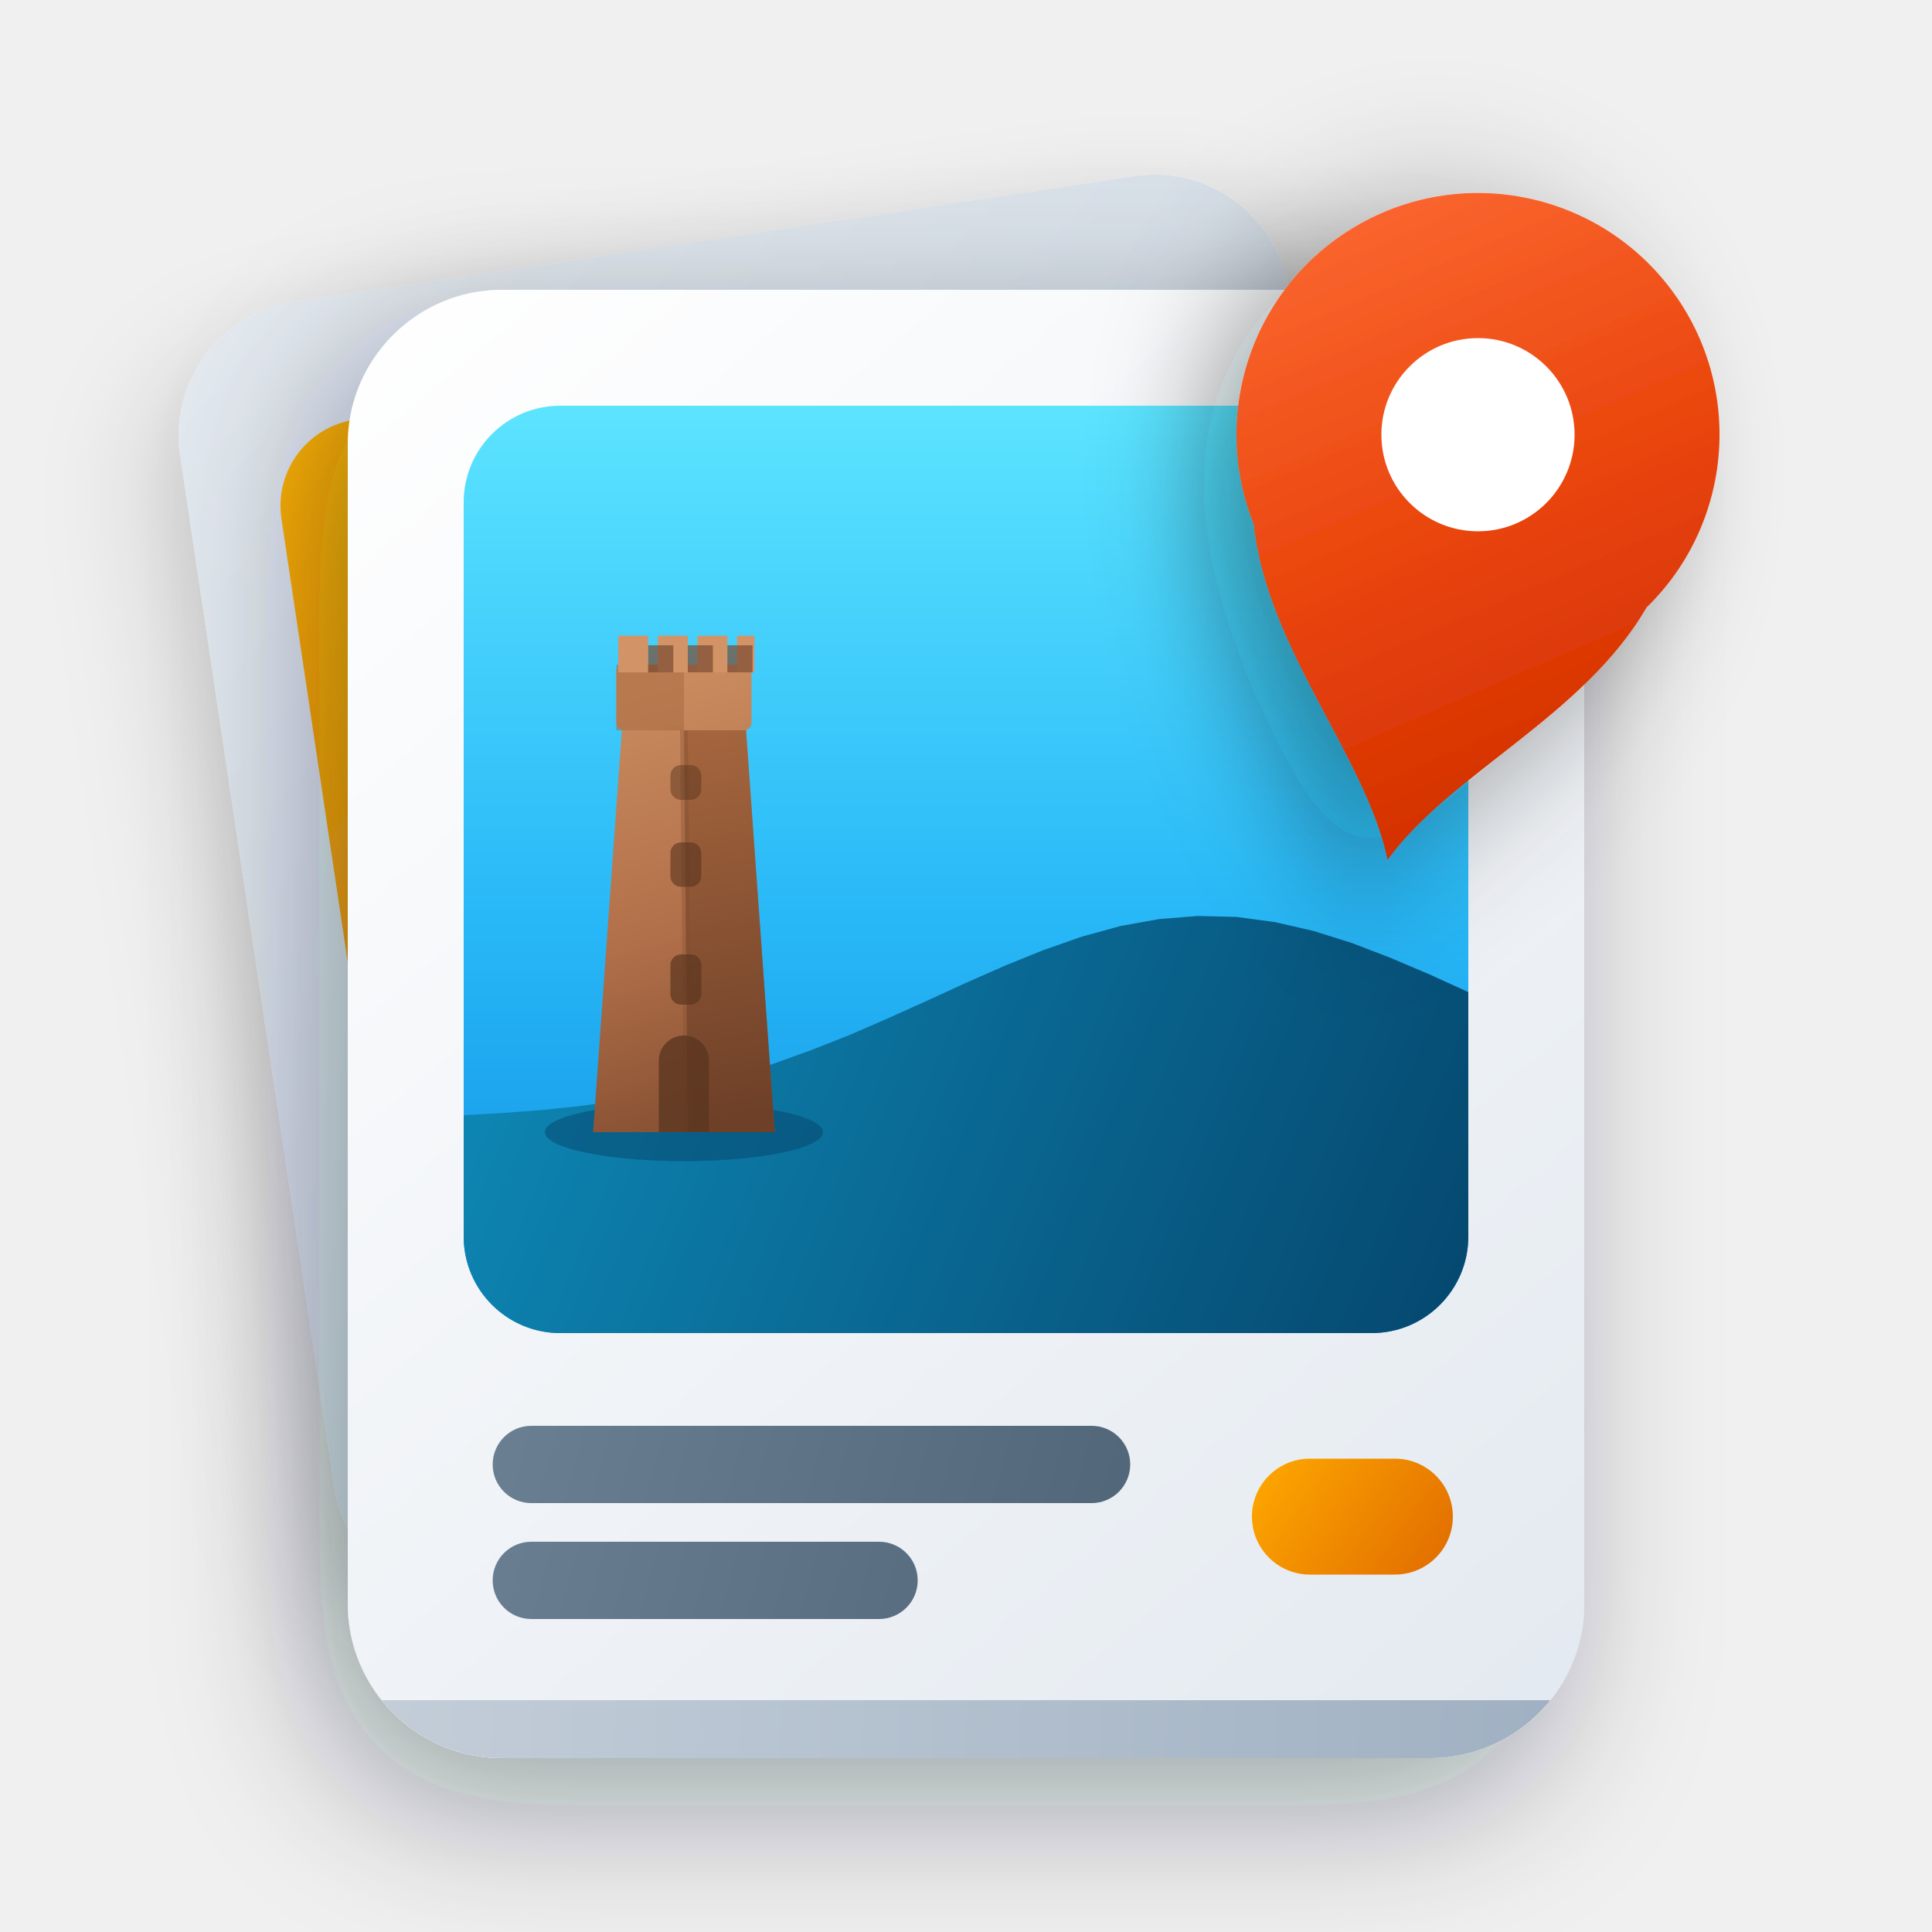
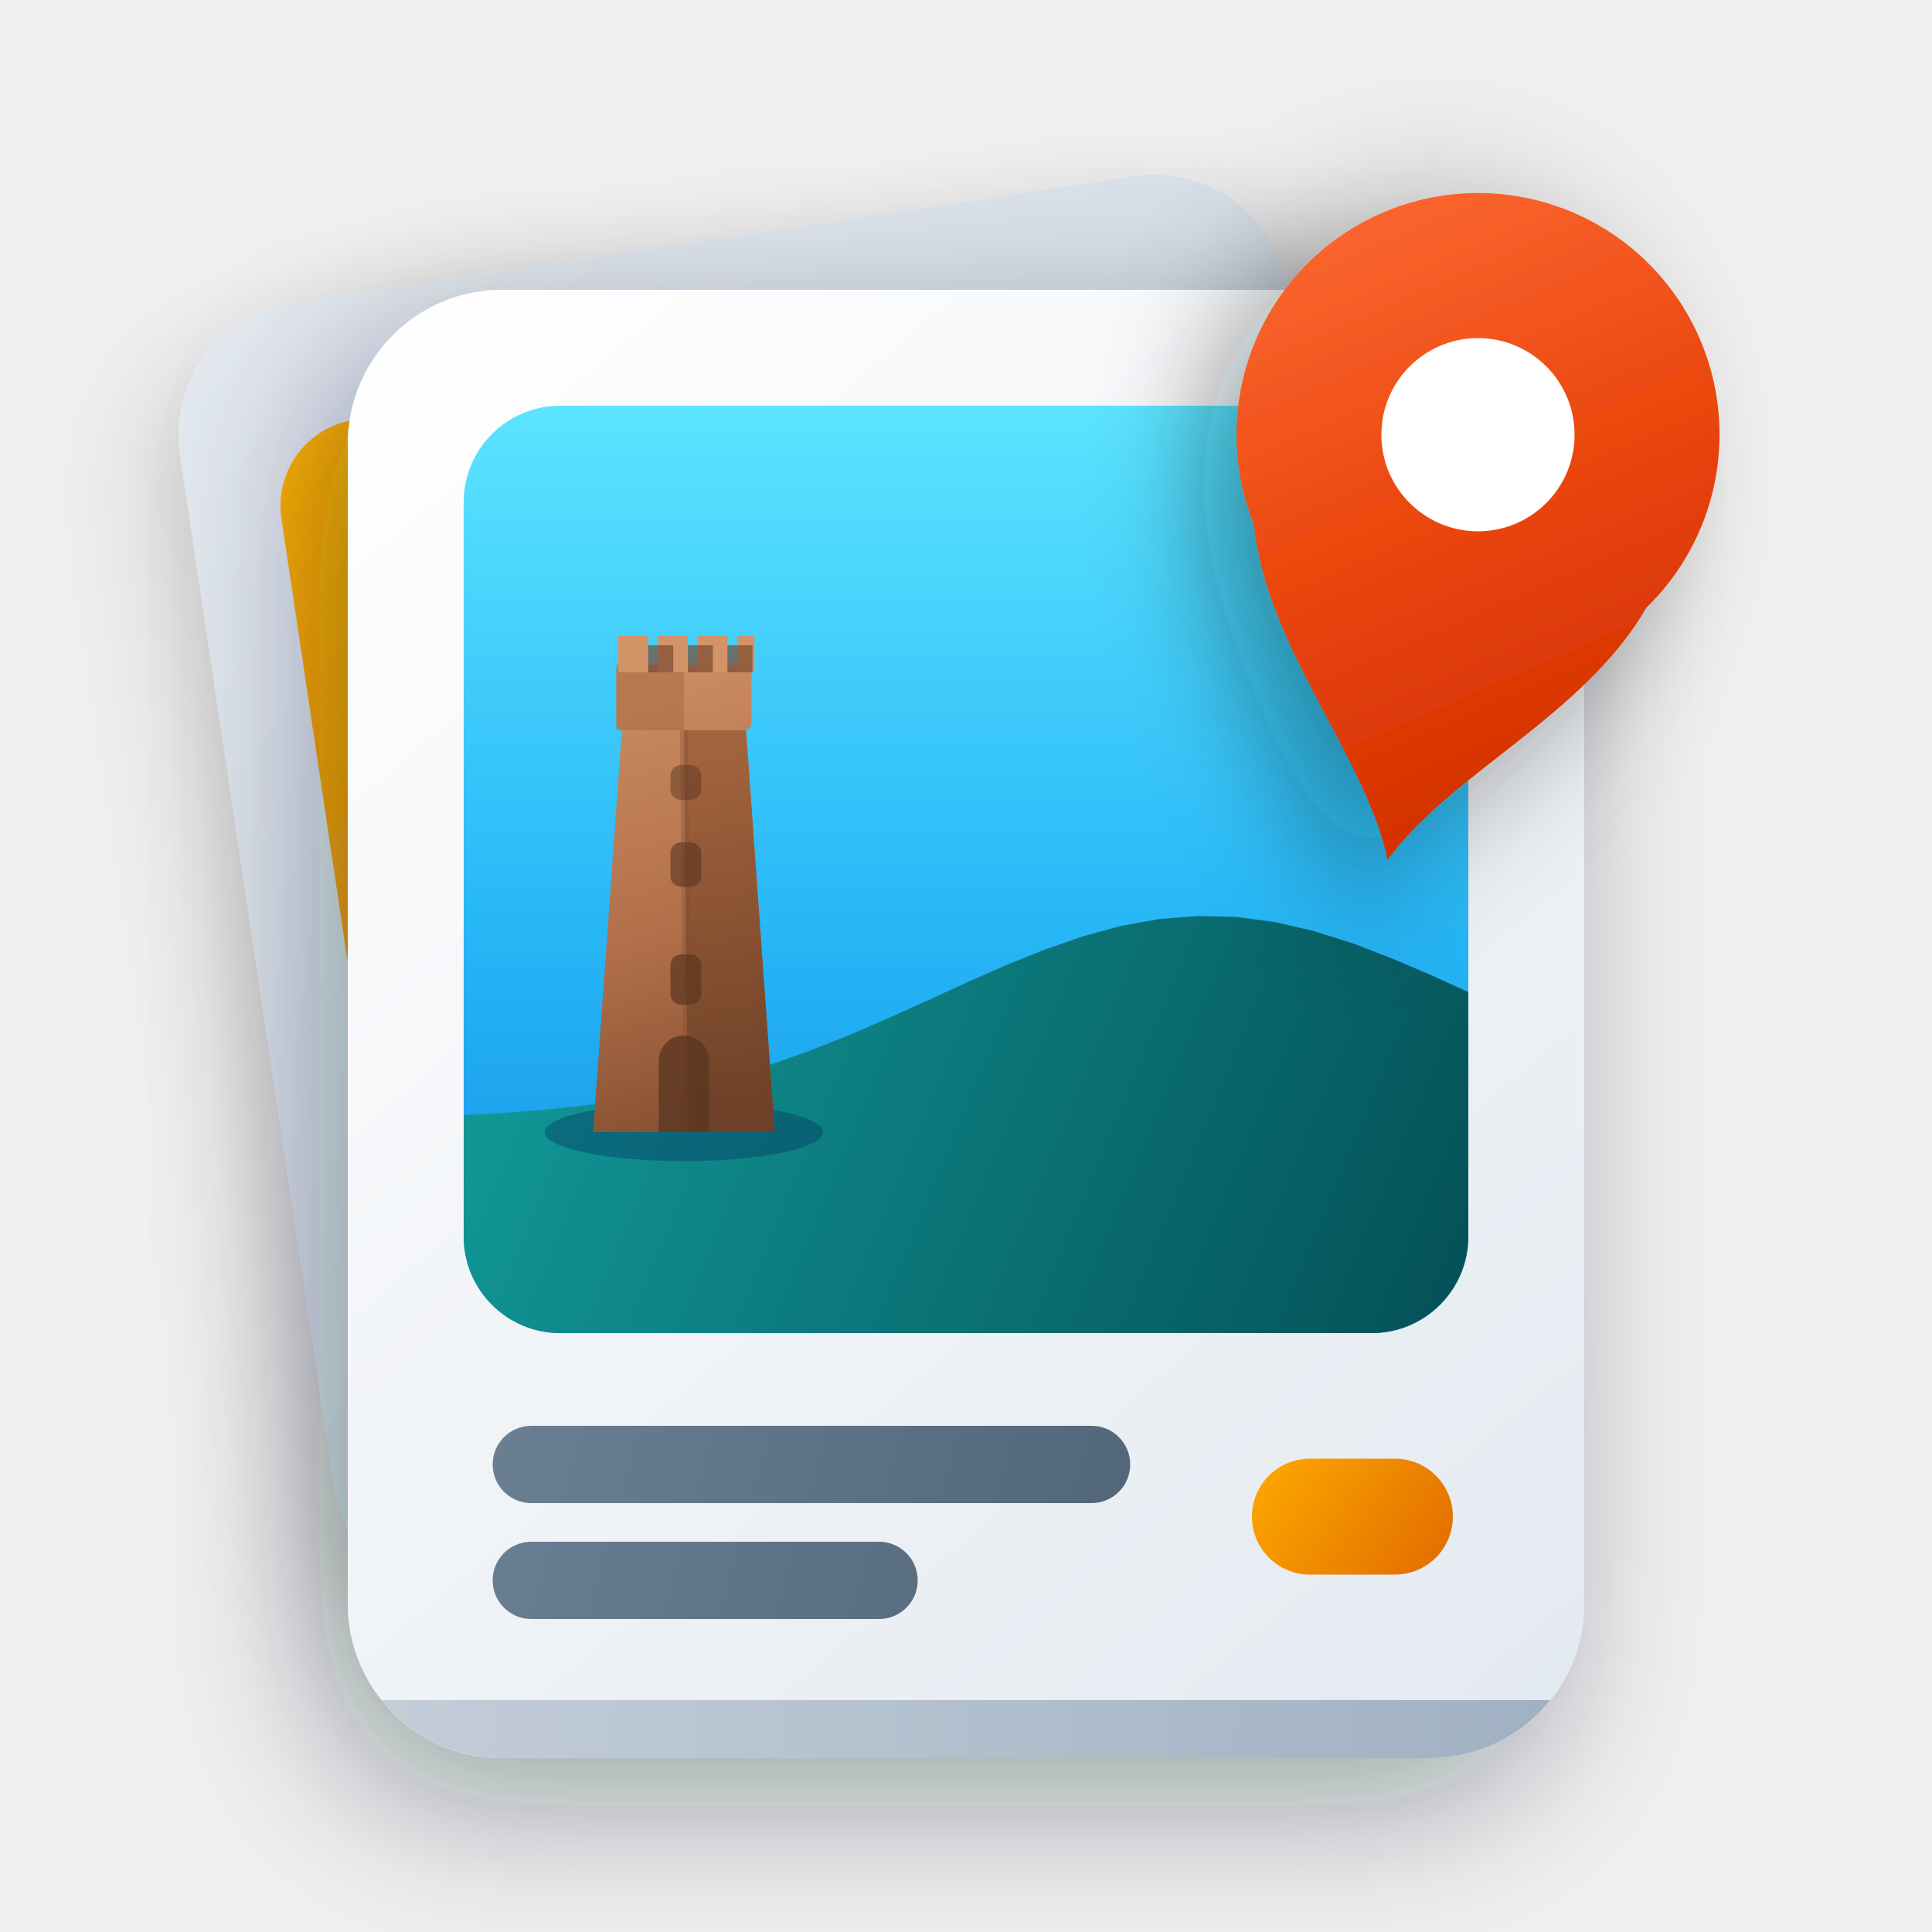
<svg xmlns="http://www.w3.org/2000/svg" viewBox="0 0 100 100" width="512" height="512" role="img" aria-label="Photo Archive">
  <defs>
    <linearGradient id="card" x1="18" y1="15" x2="82" y2="91" gradientUnits="userSpaceOnUse">
      <stop offset="0" stop-color="#FFFFFF" />
      <stop offset="1" stop-color="#E3E9F0" />
    </linearGradient>
    <linearGradient id="backCard" x1="12" y1="12" x2="70" y2="80" gradientUnits="userSpaceOnUse">
      <stop offset="0" stop-color="#E4EAF0" />
      <stop offset="1" stop-color="#C5D0DC" />
    </linearGradient>
    <linearGradient id="backPhoto" x1="16" y1="16" x2="65" y2="65" gradientUnits="userSpaceOnUse">
      <stop offset="0" stop-color="#FFB900" />
      <stop offset="1" stop-color="#E05319" />
    </linearGradient>
    <linearGradient id="paper" x1="18" y1="88" x2="82" y2="91" gradientUnits="userSpaceOnUse">
      <stop offset="0" stop-color="#C4CED9" />
      <stop offset="1" stop-color="#9FB0C2" />
    </linearGradient>
    <linearGradient id="sky" x1="24" y1="21" x2="24" y2="69" gradientUnits="userSpaceOnUse">
      <stop offset="0" stop-color="#5CE4FF" />
      <stop offset="0.55" stop-color="#28B8F7" />
      <stop offset="1" stop-color="#108EE2" />
    </linearGradient>
    <linearGradient id="hill" x1="24" y1="47.4" x2="76" y2="69" gradientUnits="userSpaceOnUse">
-       <stop offset="0" stop-color="#0E8AB8" />
-       <stop offset="1" stop-color="#05476E" />
+       <stop offset="0" stop-color="#129C9B" />
+       <stop offset="1" stop-color="#045057" />
    </linearGradient>
    <linearGradient id="brick" x1="29.4" y1="37" x2="35.4" y2="58" gradientUnits="userSpaceOnUse">
      <stop offset="0" stop-color="#C98A5E" />
      <stop offset="0.55" stop-color="#B2704A" />
      <stop offset="1" stop-color="#8A5334" />
    </linearGradient>
    <linearGradient id="brickSide" x1="33.4" y1="37" x2="37" y2="58" gradientUnits="userSpaceOnUse">
      <stop offset="0" stop-color="#A8683F" />
      <stop offset="1" stop-color="#6E4028" />
    </linearGradient>
    <linearGradient id="caption" x1="24" y1="74" x2="60" y2="84" gradientUnits="userSpaceOnUse">
      <stop offset="0" stop-color="#6C8094" />
      <stop offset="1" stop-color="#506478" />
    </linearGradient>
    <linearGradient id="tag" x1="65" y1="75" x2="75" y2="82" gradientUnits="userSpaceOnUse">
      <stop offset="0" stop-color="#FFAA00" />
      <stop offset="1" stop-color="#E06A00" />
    </linearGradient>
    <linearGradient id="pin" x1="64" y1="10" x2="89" y2="45" gradientUnits="userSpaceOnUse">
      <stop offset="0" stop-color="#FF6E38" />
      <stop offset="0.52" stop-color="#E8430A" />
      <stop offset="1" stop-color="#C82800" />
    </linearGradient>
    <clipPath id="aCardClip">
      <rect x="18" y="15" width="64" height="76" rx="8" />
    </clipPath>
    <clipPath id="view">
      <rect x="24" y="21" width="52" height="48" rx="5" />
    </clipPath>
    <filter id="cardShadow" x="-30%" y="-20%" width="170%" height="160%">
      <feDropShadow dx="-1.5" dy="2.5" stdDeviation="4" flood-color="#061426" flood-opacity="0.35" />
    </filter>
    <filter id="backShadow" x="-30%" y="-20%" width="170%" height="160%">
      <feDropShadow dx="0" dy="2.2" stdDeviation="3.2" flood-color="#081426" flood-opacity="0.24" />
    </filter>
    <filter id="pinShadow" x="-60%" y="-40%" width="230%" height="200%">
      <feDropShadow dx="-1.8" dy="2.4" stdDeviation="3.5" flood-color="#0F141E" flood-opacity="0.38" />
    </filter>
  </defs>
  <g transform="rotate(-8.5 42 46)" filter="url(#backShadow)">
    <rect x="13" y="12" width="58" height="68" rx="7" fill="url(#backCard)" />
    <rect x="17.7" y="18.5" width="47" height="46" rx="4.5" fill="url(#backPhoto)" />
  </g>
  <rect x="18" y="15" width="64" height="76" rx="8" fill="url(#card)" filter="url(#cardShadow)" />
  <g clip-path="url(#aCardClip)">
    <rect x="18" y="88" width="64" height="3" fill="url(#paper)" />
  </g>
  <g clip-path="url(#view)">
    <rect x="24" y="21" width="52" height="48" fill="url(#sky)" />
    <path d="M24.0 57.72 L26.0 57.61 L28.0 57.46 L30.0 57.25 L32.0 56.98 L34.0 56.64 L36.0 56.21 L38.0 55.68 L40.0 55.07 L42.0 54.35 L44.0 53.56 L46.0 52.69 L48.0 51.79 L50.0 50.87 L52.0 49.99 L54.0 49.18 L56.0 48.48 L58.0 47.93 L60.0 47.57 L62.0 47.41 L64.0 47.46 L66.0 47.73 L68.0 48.19 L70.0 48.82 L72.0 49.59 L74.0 50.44 L76.0 51.35 L76.0 69 L24.0 69 Z" fill="url(#hill)" />
    <ellipse cx="35.4" cy="58.6" rx="7.2" ry="1.5" fill="#043F63" opacity="0.45" />
    <path d="M30.7 58.6 L32.2 37.6 L38.6 37.6 L40.1 58.6 Z" fill="url(#brick)" />
    <path d="M35.4 37.6 L38.6 37.6 L40.1 58.6 L35.6 58.6 Z" fill="url(#brickSide)" />
    <path d="M35.4 37.6 L35.6 58.6" stroke="#7B4A30" stroke-width="0.4" opacity="0.32" />
    <rect x="31.9" y="34.4" width="7" height="3.4" rx="0.4" fill="url(#brick)" />
    <rect x="31.9" y="34.4" width="3.5" height="3.4" fill="url(#brickSide)" opacity="0.5" />
    <g fill="#D29467">
      <rect x="32" y="32.9" width="1.55" height="1.9" />
      <rect x="34.05" y="32.9" width="1.55" height="1.9" />
      <rect x="36.1" y="32.9" width="1.55" height="1.9" />
      <rect x="38.15" y="32.9" width="0.9" height="1.9" />
    </g>
    <g fill="#7B4A30" opacity="0.7">
      <rect x="33.55" y="33.4" width="1.3" height="1.4" />
      <rect x="35.6" y="33.4" width="1.3" height="1.4" />
      <rect x="37.65" y="33.4" width="1.3" height="1.4" />
    </g>
    <path d="M34.1 58.6 L34.1 54.9 A1.3 1.3 0 0 1 36.7 54.9 L36.7 58.6 Z" fill="#5B3620" opacity="0.8" />
    <rect x="34.7" y="49.4" width="1.6" height="2.6" rx="0.55" fill="#5B3620" opacity="0.7" />
    <rect x="34.7" y="43.6" width="1.6" height="2.3" rx="0.55" fill="#5B3620" opacity="0.62" />
    <rect x="34.7" y="39.6" width="1.6" height="1.8" rx="0.55" fill="#5B3620" opacity="0.5" />
  </g>
  <rect x="25.5" y="73.8" width="33" height="4" rx="2" fill="url(#caption)" />
  <rect x="25.5" y="79.8" width="22" height="4" rx="2" fill="url(#caption)" />
  <rect x="64.8" y="75.5" width="10.4" height="6" rx="3" fill="url(#tag)" />
  <g filter="url(#pinShadow)" transform="rotate(12 76.5 22.5)">
    <path d="M66.11 29.44 A12.5 12.5 0 1 1 86.89 29.44 C84.89 35.6, 78.70 40.0, 76.50 45.0 C74.30 40.0, 68.11 35.6, 66.11 29.44 Z" fill="url(#pin)" />
  </g>
  <circle cx="76.5" cy="22.5" r="5" fill="#FFFFFF" />
</svg>
